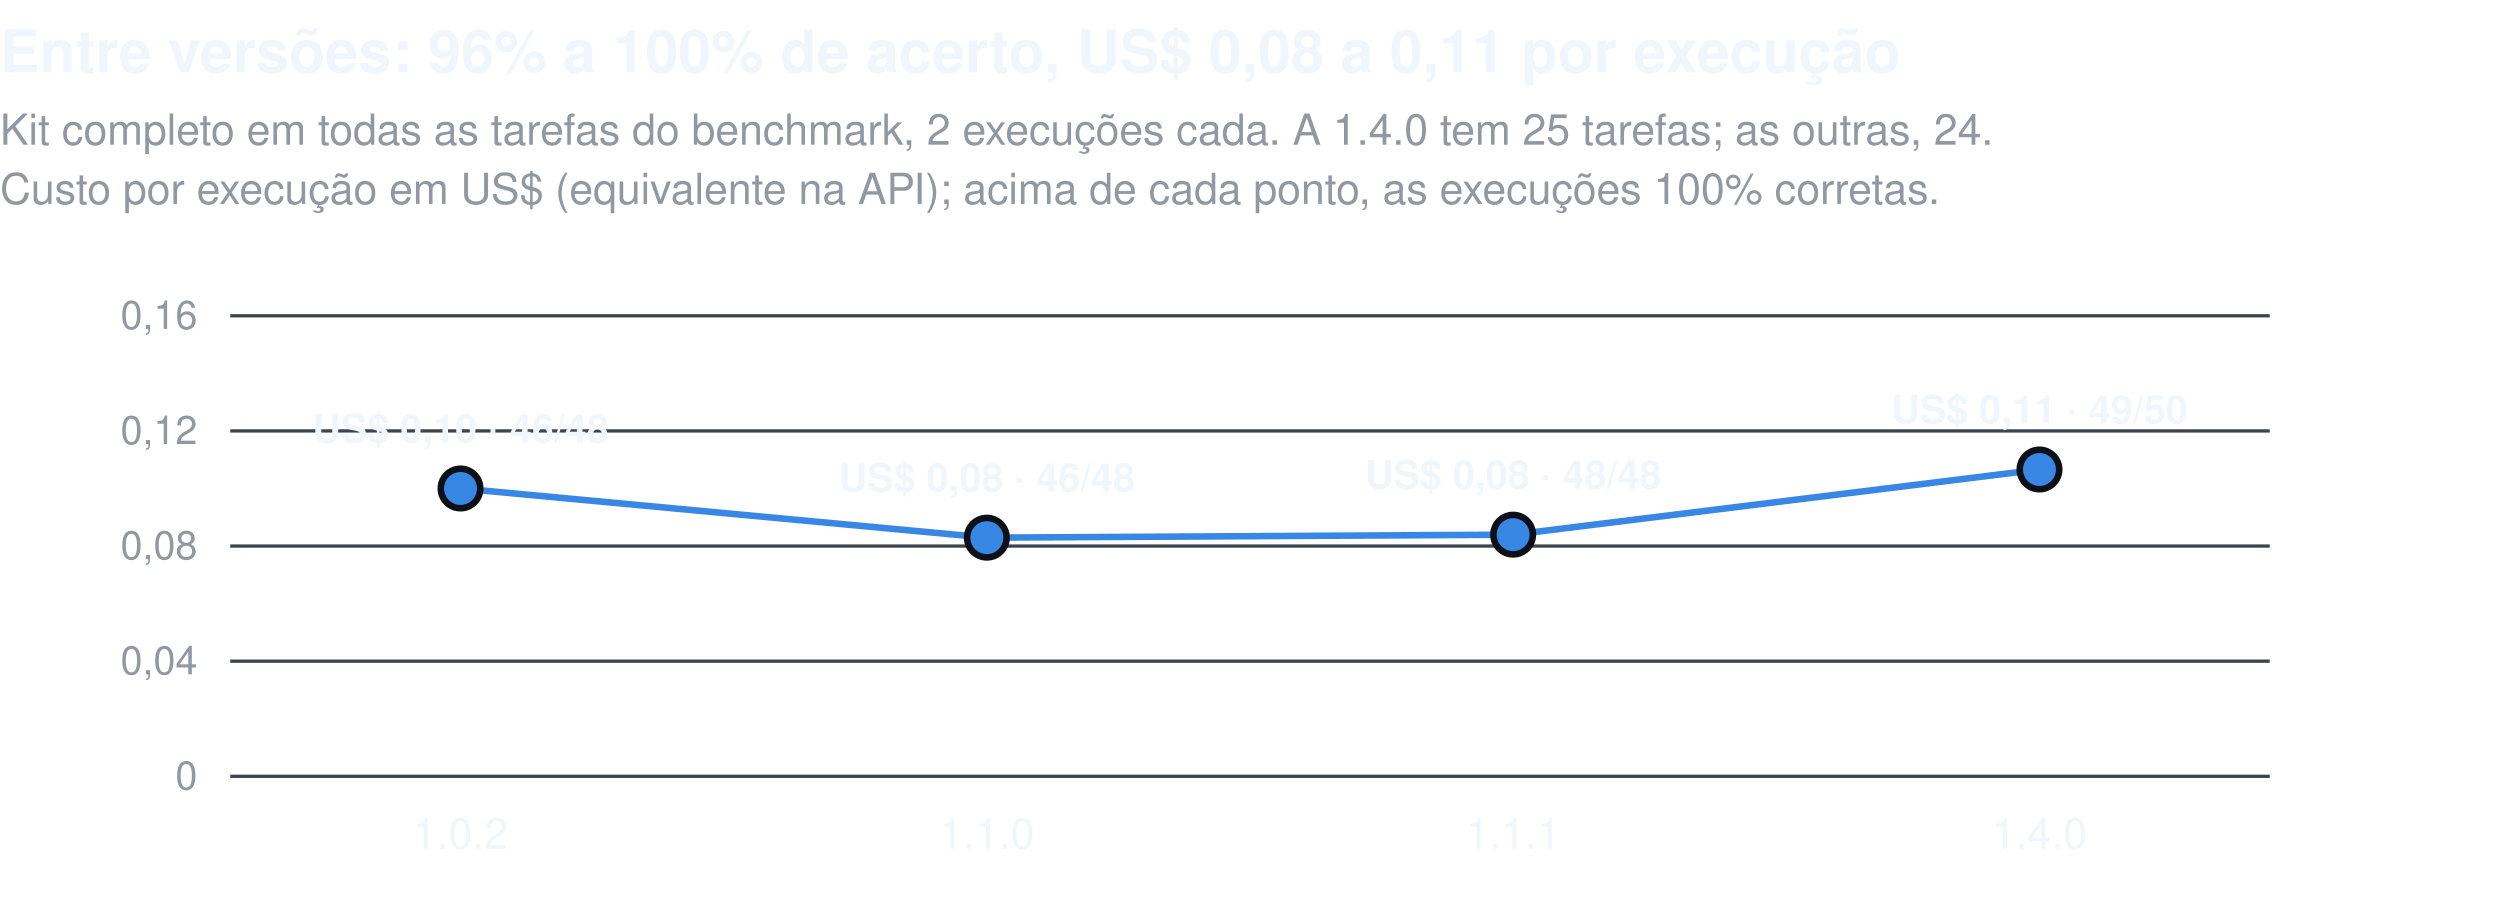
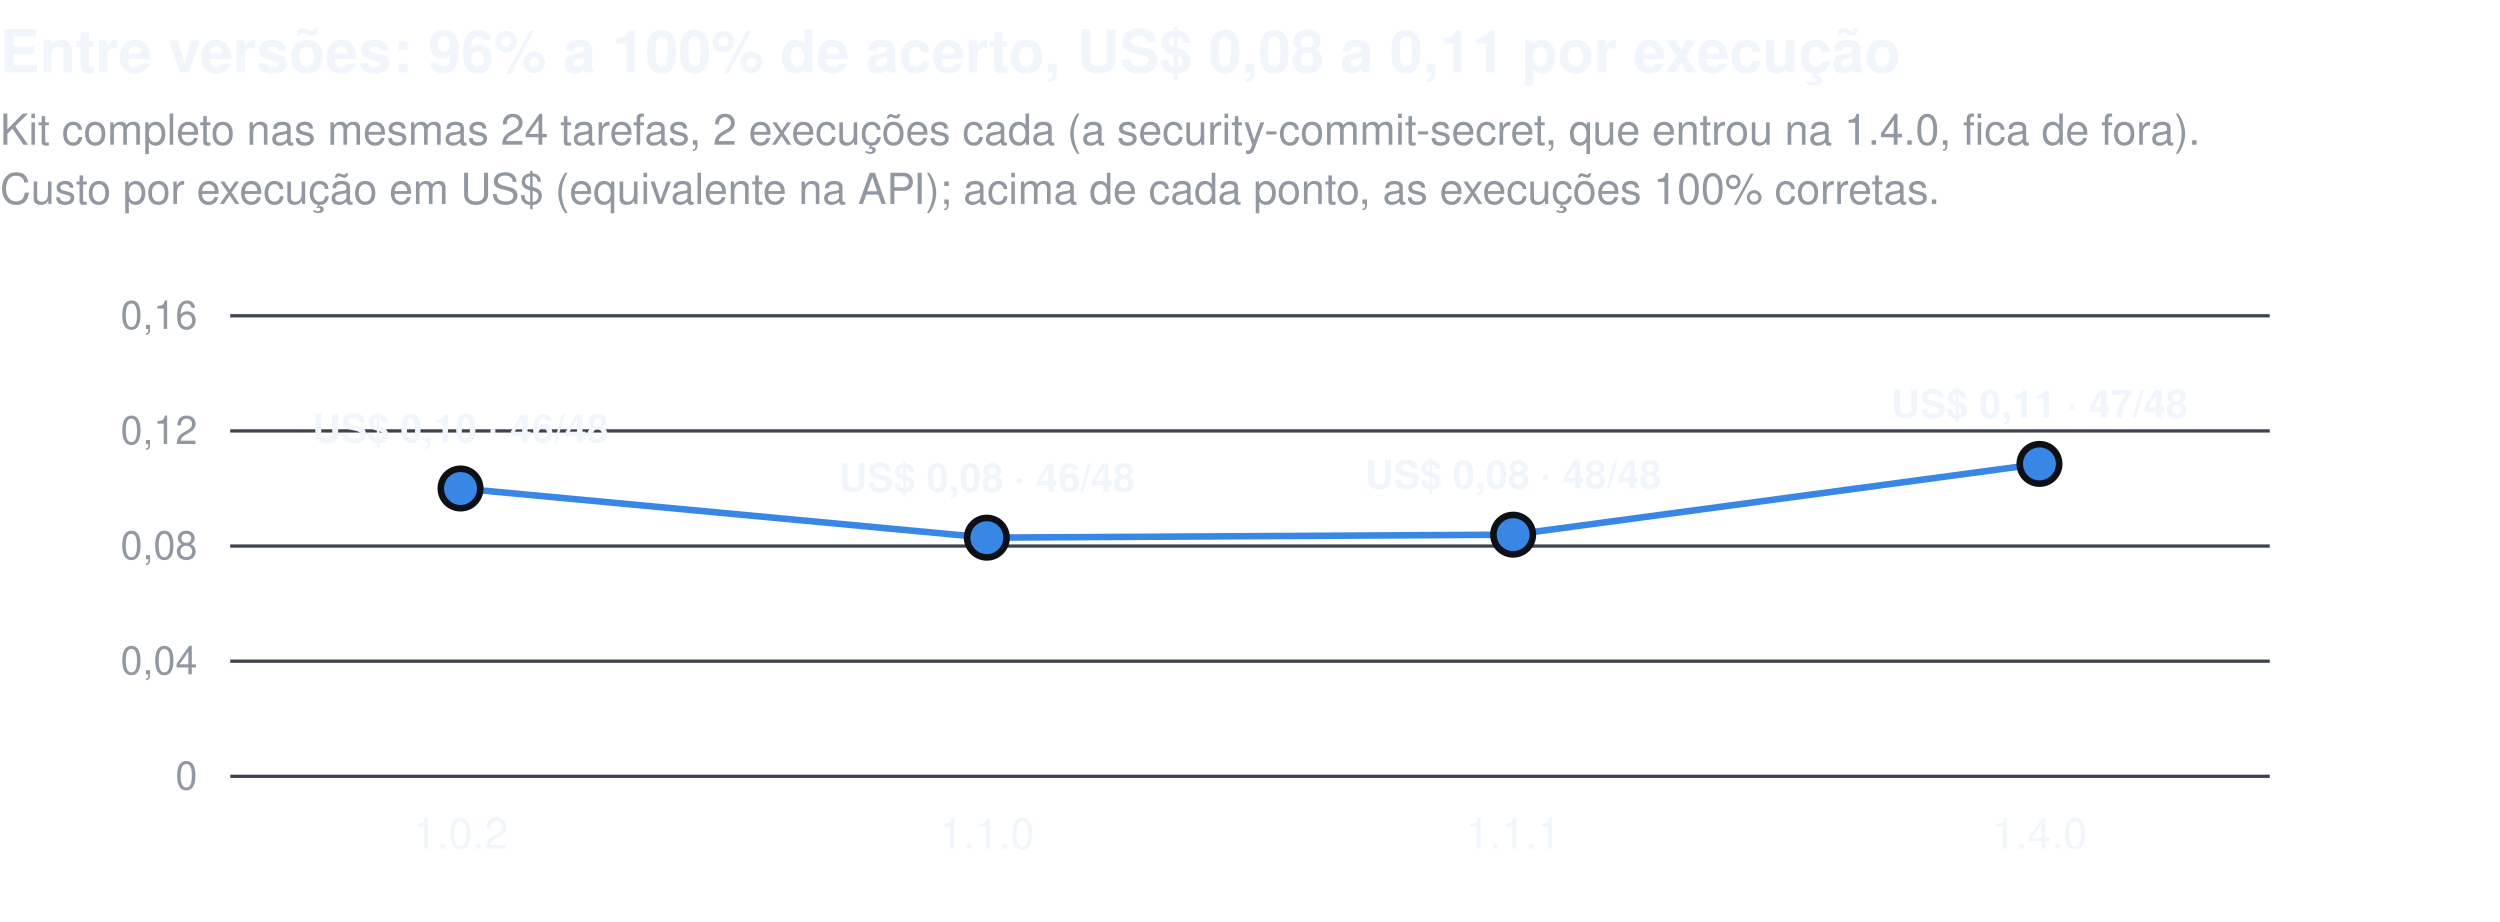
- <svg xmlns="http://www.w3.org/2000/svg" width="760" height="280" viewBox="0 0 760 280" role="img" aria-label="Regressão por versão do kit, custo por execução e acerto: 1.0.2 US$ 0,10 com 46/48, 1.1.0 US$ 0,08 com 46/48, 1.1.1 US$ 0,08 com 48/48, 1.4.0 US$ 0,11 com 49/50">
+ <svg xmlns="http://www.w3.org/2000/svg" width="760" height="280" viewBox="0 0 760 280" role="img" aria-label="Regressão por versão do kit, custo por execução e acerto: 1.0.2 US$ 0,10 com 46/48, 1.1.0 US$ 0,08 com 46/48, 1.1.1 US$ 0,08 com 48/48, 1.4.0 US$ 0,11 com 47/48">
  <style>text{font-family:-apple-system,BlinkMacSystemFont,"Segoe UI",Helvetica,Arial,sans-serif;fill:#f0f6fc}.m{fill:#9198a1}</style>
  <text x="0" y="22" font-size="18" font-weight="600">Entre versões: 96% a 100% de acerto, US$ 0,08 a 0,11 por execução</text>
-   <text x="0" y="44" font-size="13" class="m">Kit completo em todas as tarefas do benchmark, 2 execuções cada. A 1.4.0 tem 25 tarefas; as outras, 24.</text>
+   <text x="0" y="44" font-size="13" class="m">Kit completo nas mesmas 24 tarefas, 2 execuções cada (a security-commit-secret, que entrou na 1.4.0, fica de fora).</text>
  <text x="0" y="62" font-size="13" class="m">Custo por execução em US$ (equivalente na API); acima de cada ponto, as execuções 100% corretas.</text>
  <line x1="70" x2="690" y1="236" y2="236" stroke="#3d444d" stroke-width="1" />
  <text x="60" y="240" font-size="12" class="m" text-anchor="end">0</text>
  <line x1="70" x2="690" y1="201" y2="201" stroke="#3d444d" stroke-width="1" />
  <text x="60" y="205" font-size="12" class="m" text-anchor="end">0,04</text>
  <line x1="70" x2="690" y1="166" y2="166" stroke="#3d444d" stroke-width="1" />
  <text x="60" y="170" font-size="12" class="m" text-anchor="end">0,08</text>
  <line x1="70" x2="690" y1="131" y2="131" stroke="#3d444d" stroke-width="1" />
  <text x="60" y="135" font-size="12" class="m" text-anchor="end">0,12</text>
  <line x1="70" x2="690" y1="96" y2="96" stroke="#3d444d" stroke-width="1" />
  <text x="60" y="100" font-size="12" class="m" text-anchor="end">0,16</text>
-   <polyline points="140,148.5 300,163.448 460,162.536 620,142.725" fill="none" stroke="#3987e5" stroke-width="2" />
+   <polyline points="140,148.5 300,163.448 460,162.536 620,141.026" fill="none" stroke="#3987e5" stroke-width="2" />
  <circle cx="140" cy="148.5" r="6" fill="#3987e5" stroke="#0d1117" stroke-width="2" />
  <text x="140" y="134.5" font-size="12" font-weight="600" text-anchor="middle">US$ 0,10 · 46/48</text>
  <text x="140" y="258" font-size="13" text-anchor="middle">1.0.2</text>
  <circle cx="300" cy="163.448" r="6" fill="#3987e5" stroke="#0d1117" stroke-width="2" />
  <text x="300" y="149.448" font-size="12" font-weight="600" text-anchor="middle">US$ 0,08 · 46/48</text>
  <text x="300" y="258" font-size="13" text-anchor="middle">1.1.0</text>
  <circle cx="460" cy="162.536" r="6" fill="#3987e5" stroke="#0d1117" stroke-width="2" />
  <text x="460" y="148.536" font-size="12" font-weight="600" text-anchor="middle">US$ 0,08 · 48/48</text>
  <text x="460" y="258" font-size="13" text-anchor="middle">1.1.1</text>
-   <circle cx="620" cy="142.725" r="6" fill="#3987e5" stroke="#0d1117" stroke-width="2" />
-   <text x="620" y="128.725" font-size="12" font-weight="600" text-anchor="middle">US$ 0,11 · 49/50</text>
+   <circle cx="620" cy="141.026" r="6" fill="#3987e5" stroke="#0d1117" stroke-width="2" />
+   <text x="620" y="127.026" font-size="12" font-weight="600" text-anchor="middle">US$ 0,11 · 47/48</text>
  <text x="620" y="258" font-size="13" text-anchor="middle">1.4.0</text>
</svg>
